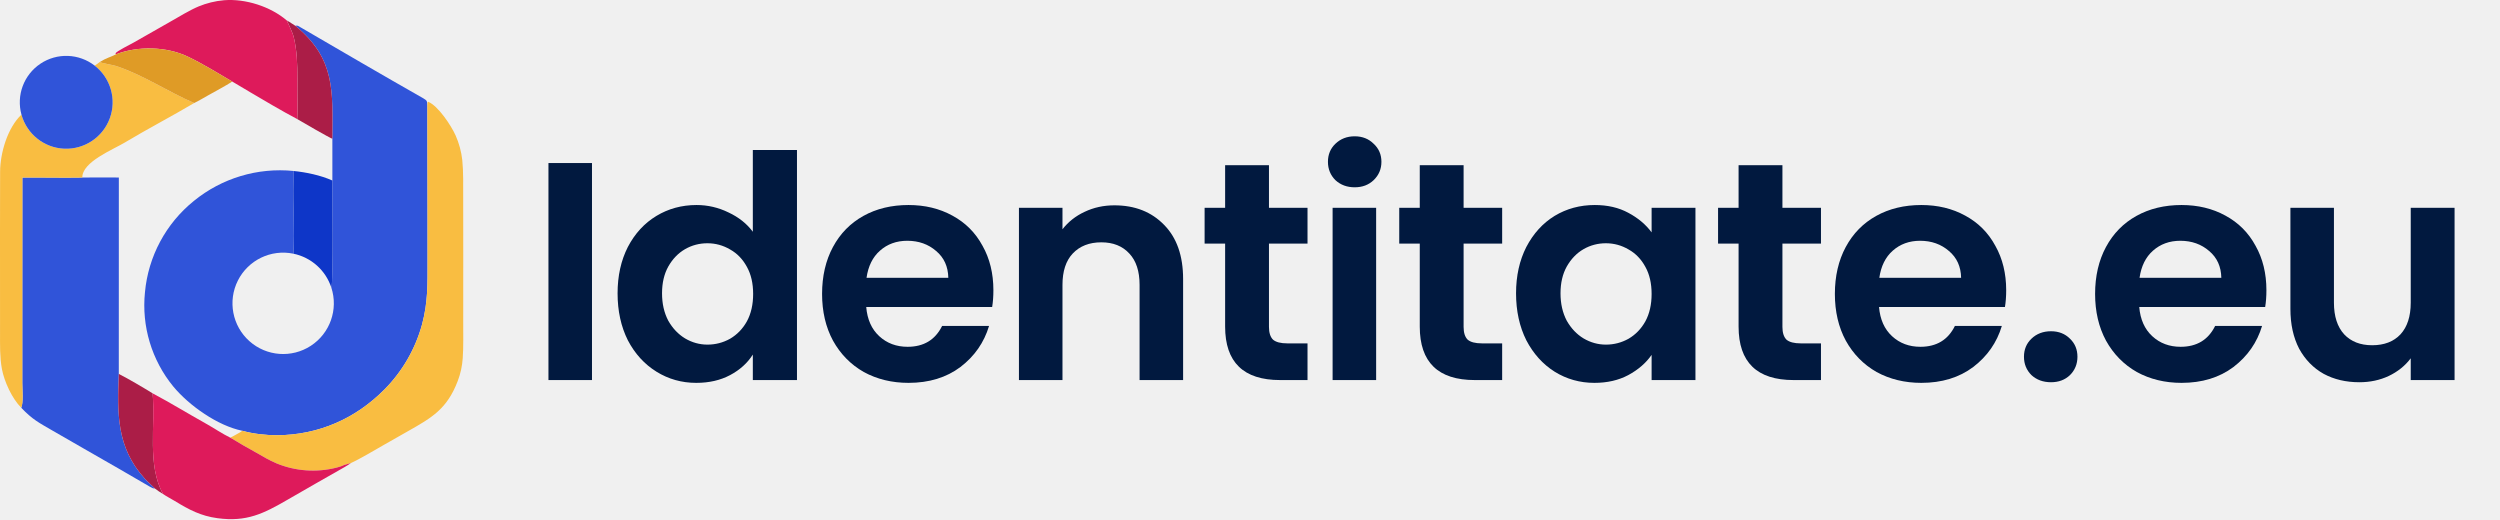
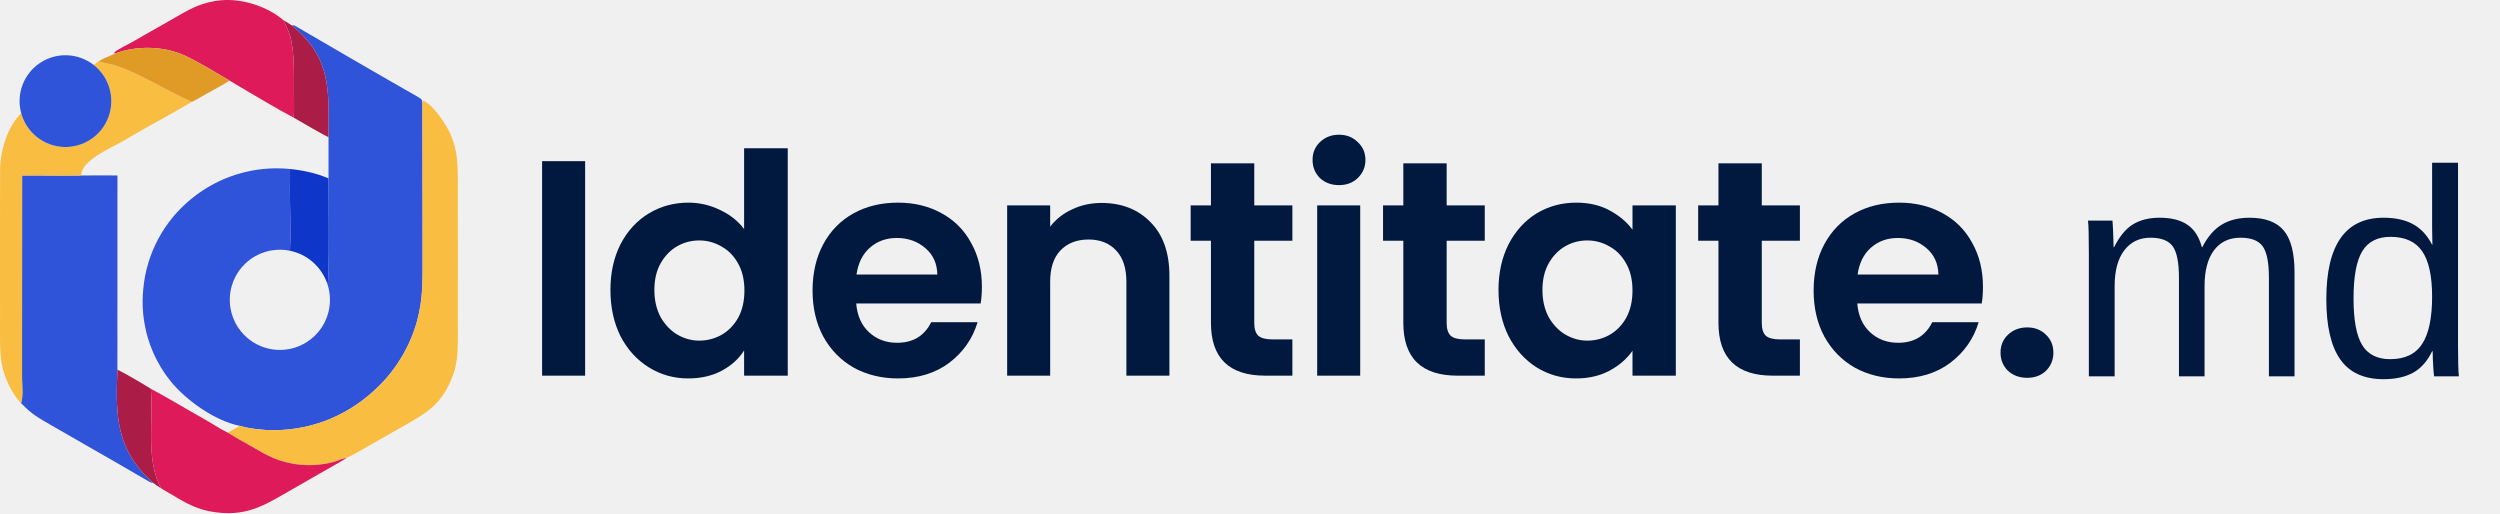
- <svg xmlns="http://www.w3.org/2000/svg" width="939" height="195" viewBox="0 0 939 195" fill="none">
+ <svg xmlns="http://www.w3.org/2000/svg" width="950" height="195" viewBox="0 0 950 195" fill="none">
  <g clip-path="url(#clip0_148_618)">
    <path d="M158.539 121.797C156.014 131.047 151.139 139.489 144.388 146.297C133.529 157.256 119.652 163.365 104.146 163.478C100.097 163.508 94.932 162.94 91.029 161.798C81.814 159.939 71.075 152.394 65.106 145.192C56.969 135.273 53.134 122.518 54.449 109.759C55.681 96.312 62.311 83.94 72.822 75.464C83.306 66.913 96.754 62.867 110.216 64.212C110.156 65.587 110.25 66.917 110.209 68.269C109.965 77.039 110.75 86.604 110.183 95.283C101.757 93.551 93.215 97.688 89.346 105.378C85.481 113.065 87.25 122.39 93.666 128.127C100.078 133.861 109.54 134.582 116.749 129.882C123.957 125.182 127.116 116.232 124.457 108.046C125.253 105.961 124.829 72.241 124.84 67.8V52.11C124.904 34.388 126.08 22.084 110.93 9.685C111.749 9.479 111.974 9.727 112.707 10.155C128.108 19.134 143.513 28.125 159.012 36.939C159.793 37.383 160.139 37.668 160.304 38.051C160.469 38.435 160.454 38.916 160.515 39.746L160.575 81.96L160.582 98.026C160.582 106.573 160.774 113.388 158.539 121.797Z" fill="#3054D9" />
    <path d="M54.404 179.803C43.676 167.987 44.059 155.258 44.622 140.455L44.637 66.673C40.062 66.635 35.49 66.639 30.915 66.684C23.444 66.82 15.886 66.621 8.403 66.681L8.381 126.997V143.9C8.384 146.098 8.835 151.373 7.979 153.154C12.231 157.617 14.605 158.759 19.852 161.806L32.53 169.099C40.494 173.637 48.435 178.217 56.35 182.842C56.932 183.184 57.473 183.511 58.16 183.466C56.977 182.241 55.666 181.193 54.404 179.803Z" fill="#3054D9" />
    <path d="M8.381 143.9V126.997L8.407 66.681C15.89 66.625 23.447 66.824 30.919 66.685C30.795 60.827 42.421 56.202 46.846 53.55C55.399 48.422 64.34 43.778 72.93 38.694C72.311 38.428 71.695 38.157 71.079 37.875C61.864 33.671 53.176 27.915 43.54 24.771C42.267 24.357 38.244 23.79 37.493 23.275L35.577 24.666C41.557 29.324 43.845 37.312 41.234 44.431C38.623 51.551 31.715 56.165 24.139 55.849C16.566 55.534 10.063 50.36 8.054 43.049C2.806 48.053 0.06 57.454 0.038 64.592C-0.011 79.669 1.5214e-05 94.776 0.008 109.854L0.015 124.788C0.015 129.296 -0.109 134.173 0.721 138.606C1.604 143.322 4.534 149.724 7.982 153.15C8.835 151.369 8.388 146.094 8.381 143.896V143.9Z" fill="#F9BD41" />
    <path d="M24.142 55.849C31.715 56.165 38.627 51.551 41.238 44.431C43.848 37.312 41.561 29.324 35.581 24.665C29.653 20.052 21.438 19.751 15.191 23.925C8.944 28.099 6.07 35.801 8.061 43.049C10.071 50.36 16.573 55.533 24.146 55.849H24.142Z" fill="#3054D9" />
    <path d="M57.319 147.736C54.19 145.786 47.883 142.063 44.626 140.455C44.062 155.258 43.679 167.987 54.408 179.803C55.67 181.193 56.981 182.241 58.164 183.466C59.317 184.353 59.982 184.807 61.237 185.544C55.2 174.596 58.419 160.086 57.323 147.733L57.319 147.736Z" fill="#AB1D47" />
    <path d="M87.242 30.635C91.896 33.381 97.294 36.631 102.546 39.659C97.298 36.627 91.9 33.377 87.242 30.635C84.448 32.386 81.27 34.087 78.373 35.703C77.814 36.015 77.115 36.417 76.386 36.834C77.115 36.417 77.81 36.015 78.373 35.703C81.27 34.087 84.448 32.389 87.242 30.635Z" fill="#979796" />
    <path d="M74.196 38.052C74.429 37.928 74.666 37.797 74.91 37.665C74.666 37.8 74.429 37.928 74.196 38.052Z" fill="#979796" />
    <path d="M173.797 134.548C173.606 137.479 172.975 140.368 171.926 143.111C167.937 153.507 162.408 156.779 153.325 161.904L144.336 167.013C141.248 168.768 134.918 172.54 132.004 173.821L131.801 173.911C131.564 173.968 129.348 174.606 129.235 174.655C128.48 175.072 127.274 175.414 126.429 175.636C118.946 177.552 111.043 176.996 103.898 174.058C101.04 172.852 98.575 171.368 95.908 169.824L91.254 167.209C89.752 166.247 88.02 165.319 86.465 164.372C87.261 164.075 89.293 162.862 90.176 162.381L91.032 161.799C94.935 162.941 100.1 163.508 104.15 163.478C119.656 163.365 133.532 157.256 144.392 146.297C151.142 139.489 156.018 131.047 158.542 121.797C160.777 113.389 160.586 106.573 160.586 98.026L160.578 81.961L160.518 39.746C160.545 39.306 160.5 38.416 160.744 38.194C164.538 39.66 169.492 47.215 171.108 50.833C172.422 53.779 173.271 56.912 173.632 60.117C174.083 64.509 173.959 69.724 173.974 74.217L174 96.132L173.985 120.572C173.974 124.821 174.109 130.446 173.801 134.548H173.797Z" fill="#F9BD41" />
    <path d="M110.209 68.27C109.961 77.043 110.75 86.608 110.183 95.283C116.888 96.662 122.338 101.535 124.457 108.05C125.253 105.964 124.829 72.245 124.84 67.804C120.408 65.82 115.025 64.701 110.216 64.216C110.156 65.591 110.25 66.921 110.213 68.273L110.209 68.27Z" fill="#0E36C8" />
    <path d="M108.943 10.329C109.011 10.479 109.074 10.625 109.142 10.776C109.274 11.076 109.401 11.373 109.521 11.666C109.886 12.541 110.19 13.345 110.322 13.875C111.554 18.898 111.711 24.233 111.715 29.49C111.715 31.241 111.7 32.984 111.704 34.701C111.704 36.005 111.726 37.534 111.738 39.085C111.749 41.08 111.741 43.109 111.644 44.725C112.91 45.51 124.254 52.062 124.848 52.115C124.911 34.396 126.083 22.088 110.938 9.69C110.772 9.634 108.579 8.082 107.726 7.684C107.932 8.123 108.233 8.754 108.556 9.457C108.684 9.739 108.819 10.032 108.95 10.329H108.943Z" fill="#AB1D47" />
    <path d="M74.196 38.052C74.429 37.928 74.666 37.796 74.91 37.665C75.395 37.394 75.898 37.112 76.383 36.834C77.111 36.417 77.806 36.015 78.37 35.704C81.266 34.088 84.444 32.39 87.239 30.635C91.893 33.382 97.291 36.632 102.542 39.66C105.69 41.478 108.785 43.218 111.636 44.721C111.738 43.105 111.745 41.076 111.73 39.081C111.723 37.529 111.7 35.997 111.696 34.697C111.696 32.98 111.711 31.236 111.708 29.486C111.704 24.233 111.546 18.894 110.314 13.871C110.186 13.345 109.882 12.537 109.514 11.662C109.394 11.369 109.262 11.072 109.135 10.772C109.071 10.621 109.003 10.471 108.935 10.325C108.804 10.028 108.669 9.735 108.541 9.453C108.218 8.747 107.921 8.115 107.711 7.68C101.614 2.453 92.189 -0.564 84.158 0.086C80.849 0.376 77.603 1.169 74.534 2.442C71.469 3.72 67.146 6.319 64.159 8.036C59.524 10.708 54.877 13.357 50.212 15.979C49.096 16.606 43.766 19.263 43.401 20.01L43.518 20.409C51.786 17.219 62.443 17.429 70.455 21.224C75.823 23.764 82.066 27.573 87.239 30.631C84.444 32.382 81.266 34.084 78.37 35.7C76.875 36.534 74.418 37.995 72.927 38.691C63.017 34.449 53.814 28.122 43.537 24.77C42.263 24.357 38.24 23.79 37.489 23.275C38.24 23.786 42.267 24.354 43.537 24.77C53.172 27.915 61.86 33.671 71.075 37.875C71.691 38.157 72.307 38.428 72.927 38.694C73.299 38.521 73.731 38.3 74.196 38.052Z" fill="#DE1A5B" />
    <path d="M111.7 34.696C111.7 36 111.723 37.529 111.734 39.081C111.727 37.529 111.704 35.996 111.7 34.696Z" fill="#F8BC3E" />
    <path d="M109.521 11.666C109.401 11.373 109.27 11.076 109.142 10.775C109.274 11.076 109.401 11.373 109.521 11.666Z" fill="#F8BC3E" />
    <path d="M108.549 9.453C108.225 8.747 107.929 8.116 107.718 7.68C107.925 8.119 108.225 8.75 108.549 9.453Z" fill="#F8BC3E" />
    <path d="M110.318 13.875C111.55 18.898 111.708 24.233 111.711 29.489C111.708 24.237 111.55 18.898 110.318 13.875Z" fill="#F8BC3E" />
    <path d="M43.522 20.412C41.208 21.614 40.201 21.618 37.493 23.275C40.201 21.618 41.208 21.611 43.522 20.412Z" fill="#455DAA" />
    <path d="M72.93 38.694C74.418 37.999 76.878 36.537 78.373 35.703C81.27 34.088 84.448 32.389 87.242 30.635C82.07 27.577 75.827 23.771 70.459 21.227C62.446 17.436 51.793 17.222 43.522 20.412C41.208 21.614 40.201 21.618 37.493 23.275C38.244 23.786 42.271 24.353 43.54 24.77C53.818 28.125 63.017 34.448 72.93 38.69V38.694Z" fill="#DF9B26" />
    <path d="M131.801 173.912C130.629 174.814 128.54 175.933 127.21 176.7L118.728 181.531L107.963 187.719C98.925 192.949 92.599 196.112 81.694 194.636C75.361 193.779 70.985 191.435 65.617 188.155C64.527 187.505 62.127 186.205 61.233 185.544C55.197 174.599 58.419 160.086 57.319 147.736C64.016 151.287 70.538 155.311 77.156 158.996C79.812 160.473 83.88 163.148 86.461 164.373C88.016 165.319 89.748 166.247 91.25 167.209L95.904 169.824C98.572 171.368 101.036 172.852 103.894 174.058C111.039 176.996 118.943 177.553 126.425 175.636C127.27 175.415 128.476 175.073 129.231 174.656C129.344 174.607 131.56 173.968 131.797 173.912H131.801Z" fill="#DE1A5B" />
  </g>
  <path d="M222.349 61.239V142.752H206V61.239H222.349Z" fill="#01193F" />
  <path d="M231.963 110.17C231.963 103.631 233.247 97.83 235.816 92.77C238.463 87.71 242.045 83.817 246.56 81.092C251.076 78.367 256.097 77.005 261.625 77.005C265.829 77.005 269.838 77.939 273.653 79.807C277.468 81.598 280.504 84.011 282.762 87.048V56.335H299.345V142.752H282.762V133.176C280.738 136.368 277.896 138.937 274.237 140.883C270.578 142.83 266.335 143.803 261.508 143.803C256.058 143.803 251.076 142.401 246.56 139.599C242.045 136.796 238.463 132.864 235.816 127.804C233.247 122.666 231.963 116.788 231.963 110.17ZM282.879 110.404C282.879 106.433 282.1 103.047 280.543 100.244C278.986 97.363 276.884 95.183 274.237 93.704C271.59 92.147 268.748 91.369 265.712 91.369C262.676 91.369 259.873 92.108 257.304 93.587C254.735 95.067 252.633 97.246 250.998 100.127C249.441 102.93 248.662 106.278 248.662 110.17C248.662 114.063 249.441 117.488 250.998 120.447C252.633 123.327 254.735 125.546 257.304 127.103C259.951 128.66 262.754 129.439 265.712 129.439C268.748 129.439 271.59 128.699 274.237 127.22C276.884 125.663 278.986 123.483 280.543 120.68C282.1 117.8 282.879 114.374 282.879 110.404Z" fill="#01193F" />
  <path d="M373.119 109.002C373.119 111.338 372.963 113.44 372.651 115.309H325.356C325.745 119.98 327.38 123.639 330.26 126.286C333.141 128.933 336.683 130.256 340.887 130.256C346.96 130.256 351.281 127.648 353.85 122.432H371.484C369.615 128.66 366.034 133.799 360.74 137.847C355.446 141.818 348.945 143.803 341.238 143.803C335.009 143.803 329.404 142.44 324.421 139.716C319.517 136.913 315.663 132.981 312.86 127.921C310.135 122.86 308.773 117.021 308.773 110.404C308.773 103.708 310.135 97.83 312.86 92.77C315.585 87.71 319.4 83.817 324.305 81.092C329.209 78.367 334.854 77.005 341.238 77.005C347.388 77.005 352.877 78.328 357.704 80.975C362.608 83.622 366.384 87.398 369.031 92.303C371.756 97.13 373.119 102.696 373.119 109.002ZM356.185 104.331C356.108 100.127 354.589 96.779 351.631 94.288C348.673 91.719 345.052 90.434 340.771 90.434C336.722 90.434 333.297 91.68 330.494 94.171C327.769 96.585 326.095 99.971 325.472 104.331H356.185Z" fill="#01193F" />
  <path d="M418.568 77.121C426.275 77.121 432.504 79.574 437.253 84.479C442.002 89.305 444.376 96.079 444.376 104.798V142.752H428.027V107.017C428.027 101.879 426.742 97.947 424.173 95.222C421.604 92.42 418.101 91.018 413.663 91.018C409.148 91.018 405.566 92.42 402.919 95.222C400.35 97.947 399.066 101.879 399.066 107.017V142.752H382.716V78.056H399.066V86.114C401.246 83.311 404.009 81.131 407.357 79.574C410.783 77.939 414.52 77.121 418.568 77.121Z" fill="#01193F" />
  <path d="M476.623 91.485V122.782C476.623 124.962 477.129 126.558 478.141 127.57C479.231 128.505 481.022 128.972 483.513 128.972H491.104V142.752H480.827C467.047 142.752 460.157 136.056 460.157 122.666V91.485H452.45V78.056H460.157V62.057H476.623V78.056H491.104V91.485H476.623Z" fill="#01193F" />
  <path d="M508.819 70.348C505.938 70.348 503.525 69.453 501.578 67.662C499.71 65.794 498.776 63.497 498.776 60.772C498.776 58.047 499.71 55.79 501.578 53.999C503.525 52.13 505.938 51.196 508.819 51.196C511.699 51.196 514.074 52.13 515.942 53.999C517.889 55.79 518.862 58.047 518.862 60.772C518.862 63.497 517.889 65.794 515.942 67.662C514.074 69.453 511.699 70.348 508.819 70.348ZM516.877 78.056V142.752H500.527V78.056H516.877Z" fill="#01193F" />
  <path d="M549.729 91.485V122.782C549.729 124.962 550.235 126.558 551.247 127.57C552.337 128.505 554.128 128.972 556.619 128.972H564.21V142.752H553.933C540.153 142.752 533.263 136.056 533.263 122.666V91.485H525.556V78.056H533.263V62.057H549.729V78.056H564.21V91.485H549.729Z" fill="#01193F" />
  <path d="M569.429 110.17C569.429 103.631 570.714 97.83 573.283 92.77C575.93 87.71 579.472 83.817 583.91 81.092C588.426 78.367 593.447 77.005 598.975 77.005C603.802 77.005 608.006 77.978 611.587 79.924C615.246 81.871 618.166 84.323 620.345 87.281V78.056H636.811V142.752H620.345V133.293C618.243 136.329 615.324 138.859 611.587 140.883C607.928 142.83 603.685 143.803 598.858 143.803C593.408 143.803 588.426 142.401 583.91 139.599C579.472 136.796 575.93 132.864 573.283 127.804C570.714 122.666 569.429 116.788 569.429 110.17ZM620.345 110.404C620.345 106.433 619.567 103.047 618.01 100.244C616.453 97.363 614.351 95.183 611.704 93.704C609.057 92.147 606.215 91.369 603.179 91.369C600.143 91.369 597.34 92.108 594.771 93.587C592.202 95.067 590.099 97.246 588.465 100.127C586.907 102.93 586.129 106.278 586.129 110.17C586.129 114.063 586.907 117.488 588.465 120.447C590.099 123.327 592.202 125.546 594.771 127.103C597.418 128.66 600.22 129.439 603.179 129.439C606.215 129.439 609.057 128.699 611.704 127.22C614.351 125.663 616.453 123.483 618.01 120.68C619.567 117.8 620.345 114.374 620.345 110.404Z" fill="#01193F" />
  <path d="M669.479 91.485V122.782C669.479 124.962 669.985 126.558 670.997 127.57C672.087 128.505 673.878 128.972 676.369 128.972H683.96V142.752H673.683C659.903 142.752 653.013 136.056 653.013 122.666V91.485H645.305V78.056H653.013V62.057H669.479V78.056H683.96V91.485H669.479Z" fill="#01193F" />
  <path d="M753.525 109.002C753.525 111.338 753.369 113.44 753.058 115.309H705.762C706.151 119.98 707.786 123.639 710.667 126.286C713.547 128.933 717.089 130.256 721.294 130.256C727.366 130.256 731.687 127.648 734.256 122.432H751.89C750.021 128.66 746.44 133.799 741.146 137.847C735.852 141.818 729.351 143.803 721.644 143.803C715.416 143.803 709.81 142.44 704.828 139.716C699.923 136.913 696.069 132.981 693.266 127.921C690.541 122.86 689.179 117.021 689.179 110.404C689.179 103.708 690.541 97.83 693.266 92.77C695.991 87.71 699.806 83.817 704.711 81.092C709.616 78.367 715.26 77.005 721.644 77.005C727.794 77.005 733.283 78.328 738.11 80.975C743.015 83.622 746.791 87.398 749.438 92.303C752.162 97.13 753.525 102.696 753.525 109.002ZM736.592 104.331C736.514 100.127 734.996 96.779 732.037 94.288C729.079 91.719 725.459 90.434 721.177 90.434C717.128 90.434 713.703 91.68 710.9 94.171C708.175 96.585 706.501 99.971 705.879 104.331H736.592Z" fill="#01193F" />
  <path d="M770.363 143.569C767.405 143.569 764.952 142.674 763.006 140.883C761.138 139.015 760.203 136.718 760.203 133.993C760.203 131.268 761.138 129.011 763.006 127.22C764.952 125.352 767.405 124.417 770.363 124.417C773.244 124.417 775.618 125.352 777.487 127.22C779.355 129.011 780.289 131.268 780.289 133.993C780.289 136.718 779.355 139.015 777.487 140.883C775.618 142.674 773.244 143.569 770.363 143.569Z" fill="#01193F" />
-   <path d="M851.264 109.002C851.264 111.338 851.109 113.44 850.797 115.309H803.501C803.89 119.98 805.525 123.639 808.406 126.286C811.287 128.933 814.829 130.256 819.033 130.256C825.106 130.256 829.426 127.648 831.996 122.432H849.629C847.761 128.66 844.18 133.799 838.886 137.847C833.592 141.818 827.091 143.803 819.383 143.803C813.155 143.803 807.55 142.44 802.567 139.716C797.662 136.913 793.809 132.981 791.006 127.921C788.281 122.86 786.918 117.021 786.918 110.404C786.918 103.708 788.281 97.83 791.006 92.77C793.731 87.71 797.545 83.817 802.45 81.092C807.355 78.367 812.999 77.005 819.383 77.005C825.534 77.005 831.022 78.328 835.849 80.975C840.754 83.622 844.53 87.398 847.177 92.303C849.902 97.13 851.264 102.696 851.264 109.002ZM834.331 104.331C834.253 100.127 832.735 96.779 829.777 94.288C826.818 91.719 823.198 90.434 818.916 90.434C814.868 90.434 811.442 91.68 808.64 94.171C805.915 96.585 804.241 99.971 803.618 104.331H834.331Z" fill="#01193F" />
-   <path d="M921.938 78.056V142.752H905.472V134.577C903.37 137.38 900.606 139.599 897.181 141.234C893.833 142.791 890.174 143.569 886.203 143.569C881.143 143.569 876.666 142.518 872.774 140.416C868.881 138.236 865.806 135.083 863.548 130.957C861.368 126.753 860.278 121.77 860.278 116.009V78.056H876.627V113.674C876.627 118.812 877.912 122.782 880.481 125.585C883.05 128.31 886.554 129.672 890.991 129.672C895.507 129.672 899.049 128.31 901.618 125.585C904.188 122.782 905.472 118.812 905.472 113.674V78.056H921.938Z" fill="#01193F" />
+   <text x="786" y="143" font-family="system-ui, -apple-system, Arial, sans-serif" font-weight="200" font-size="112" fill="#01193F">md</text>
  <defs>
    <clipPath id="clip0_148_618">
      <rect width="174" height="195" fill="white" />
    </clipPath>
  </defs>
</svg>
